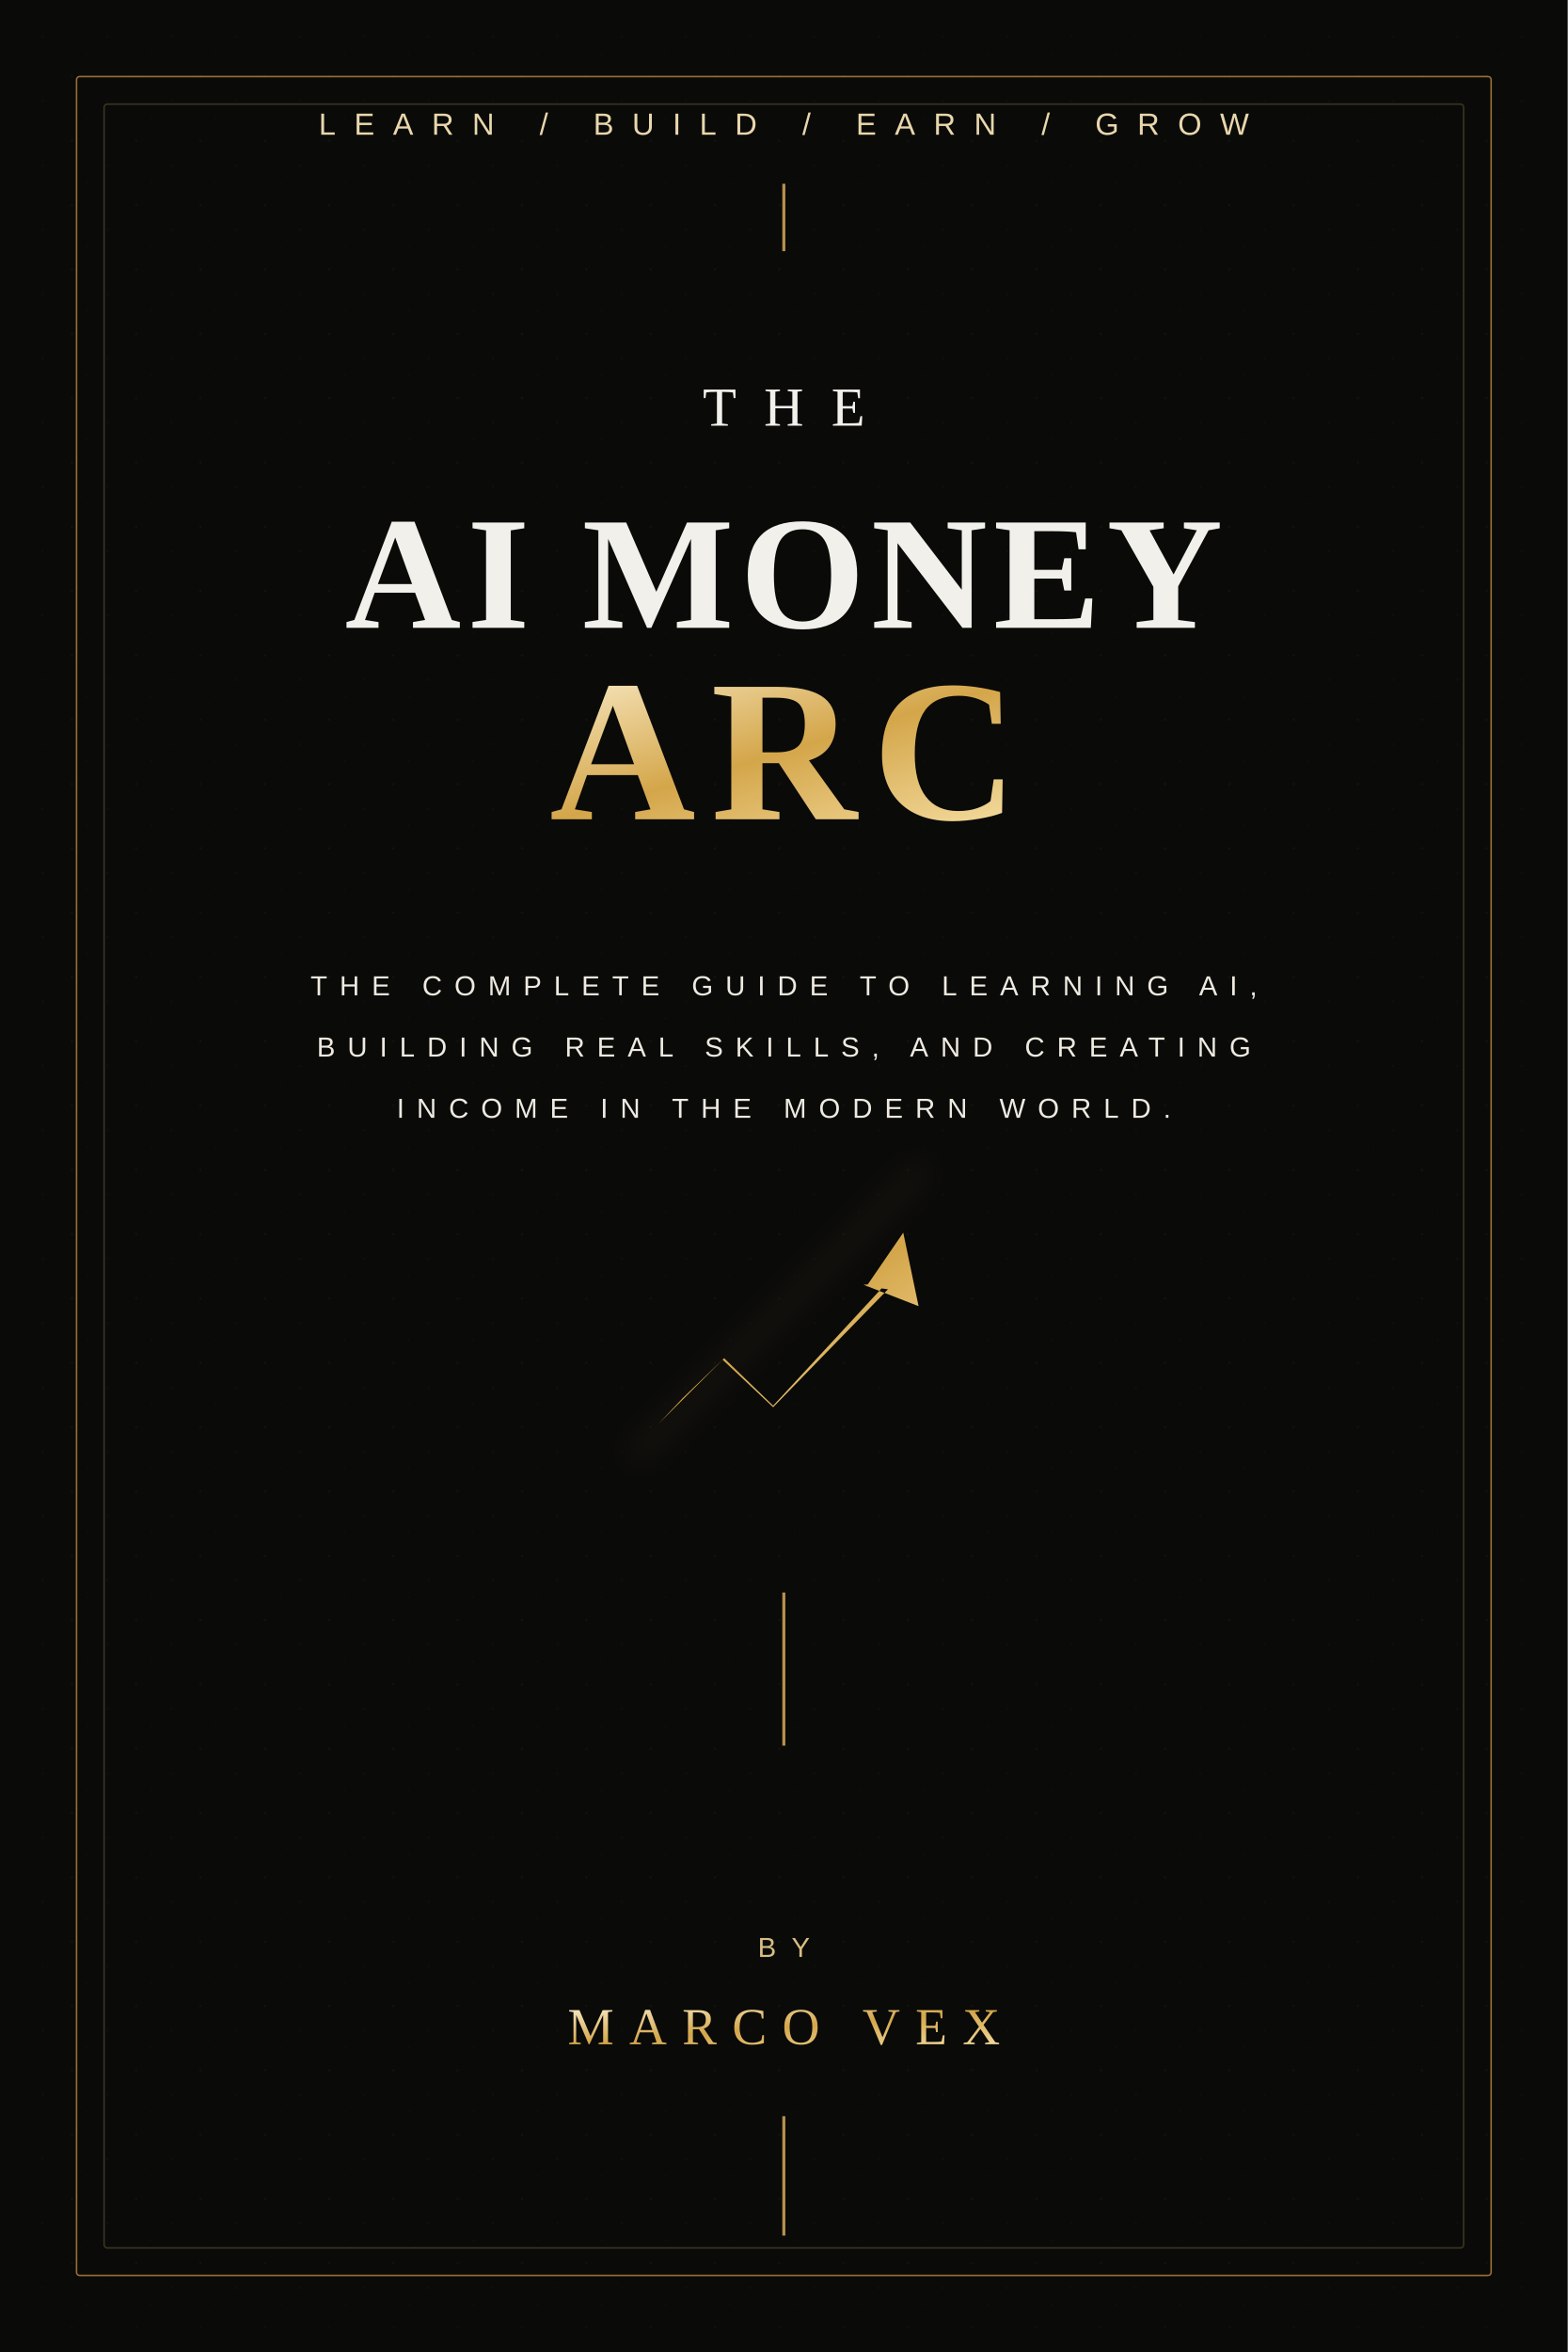
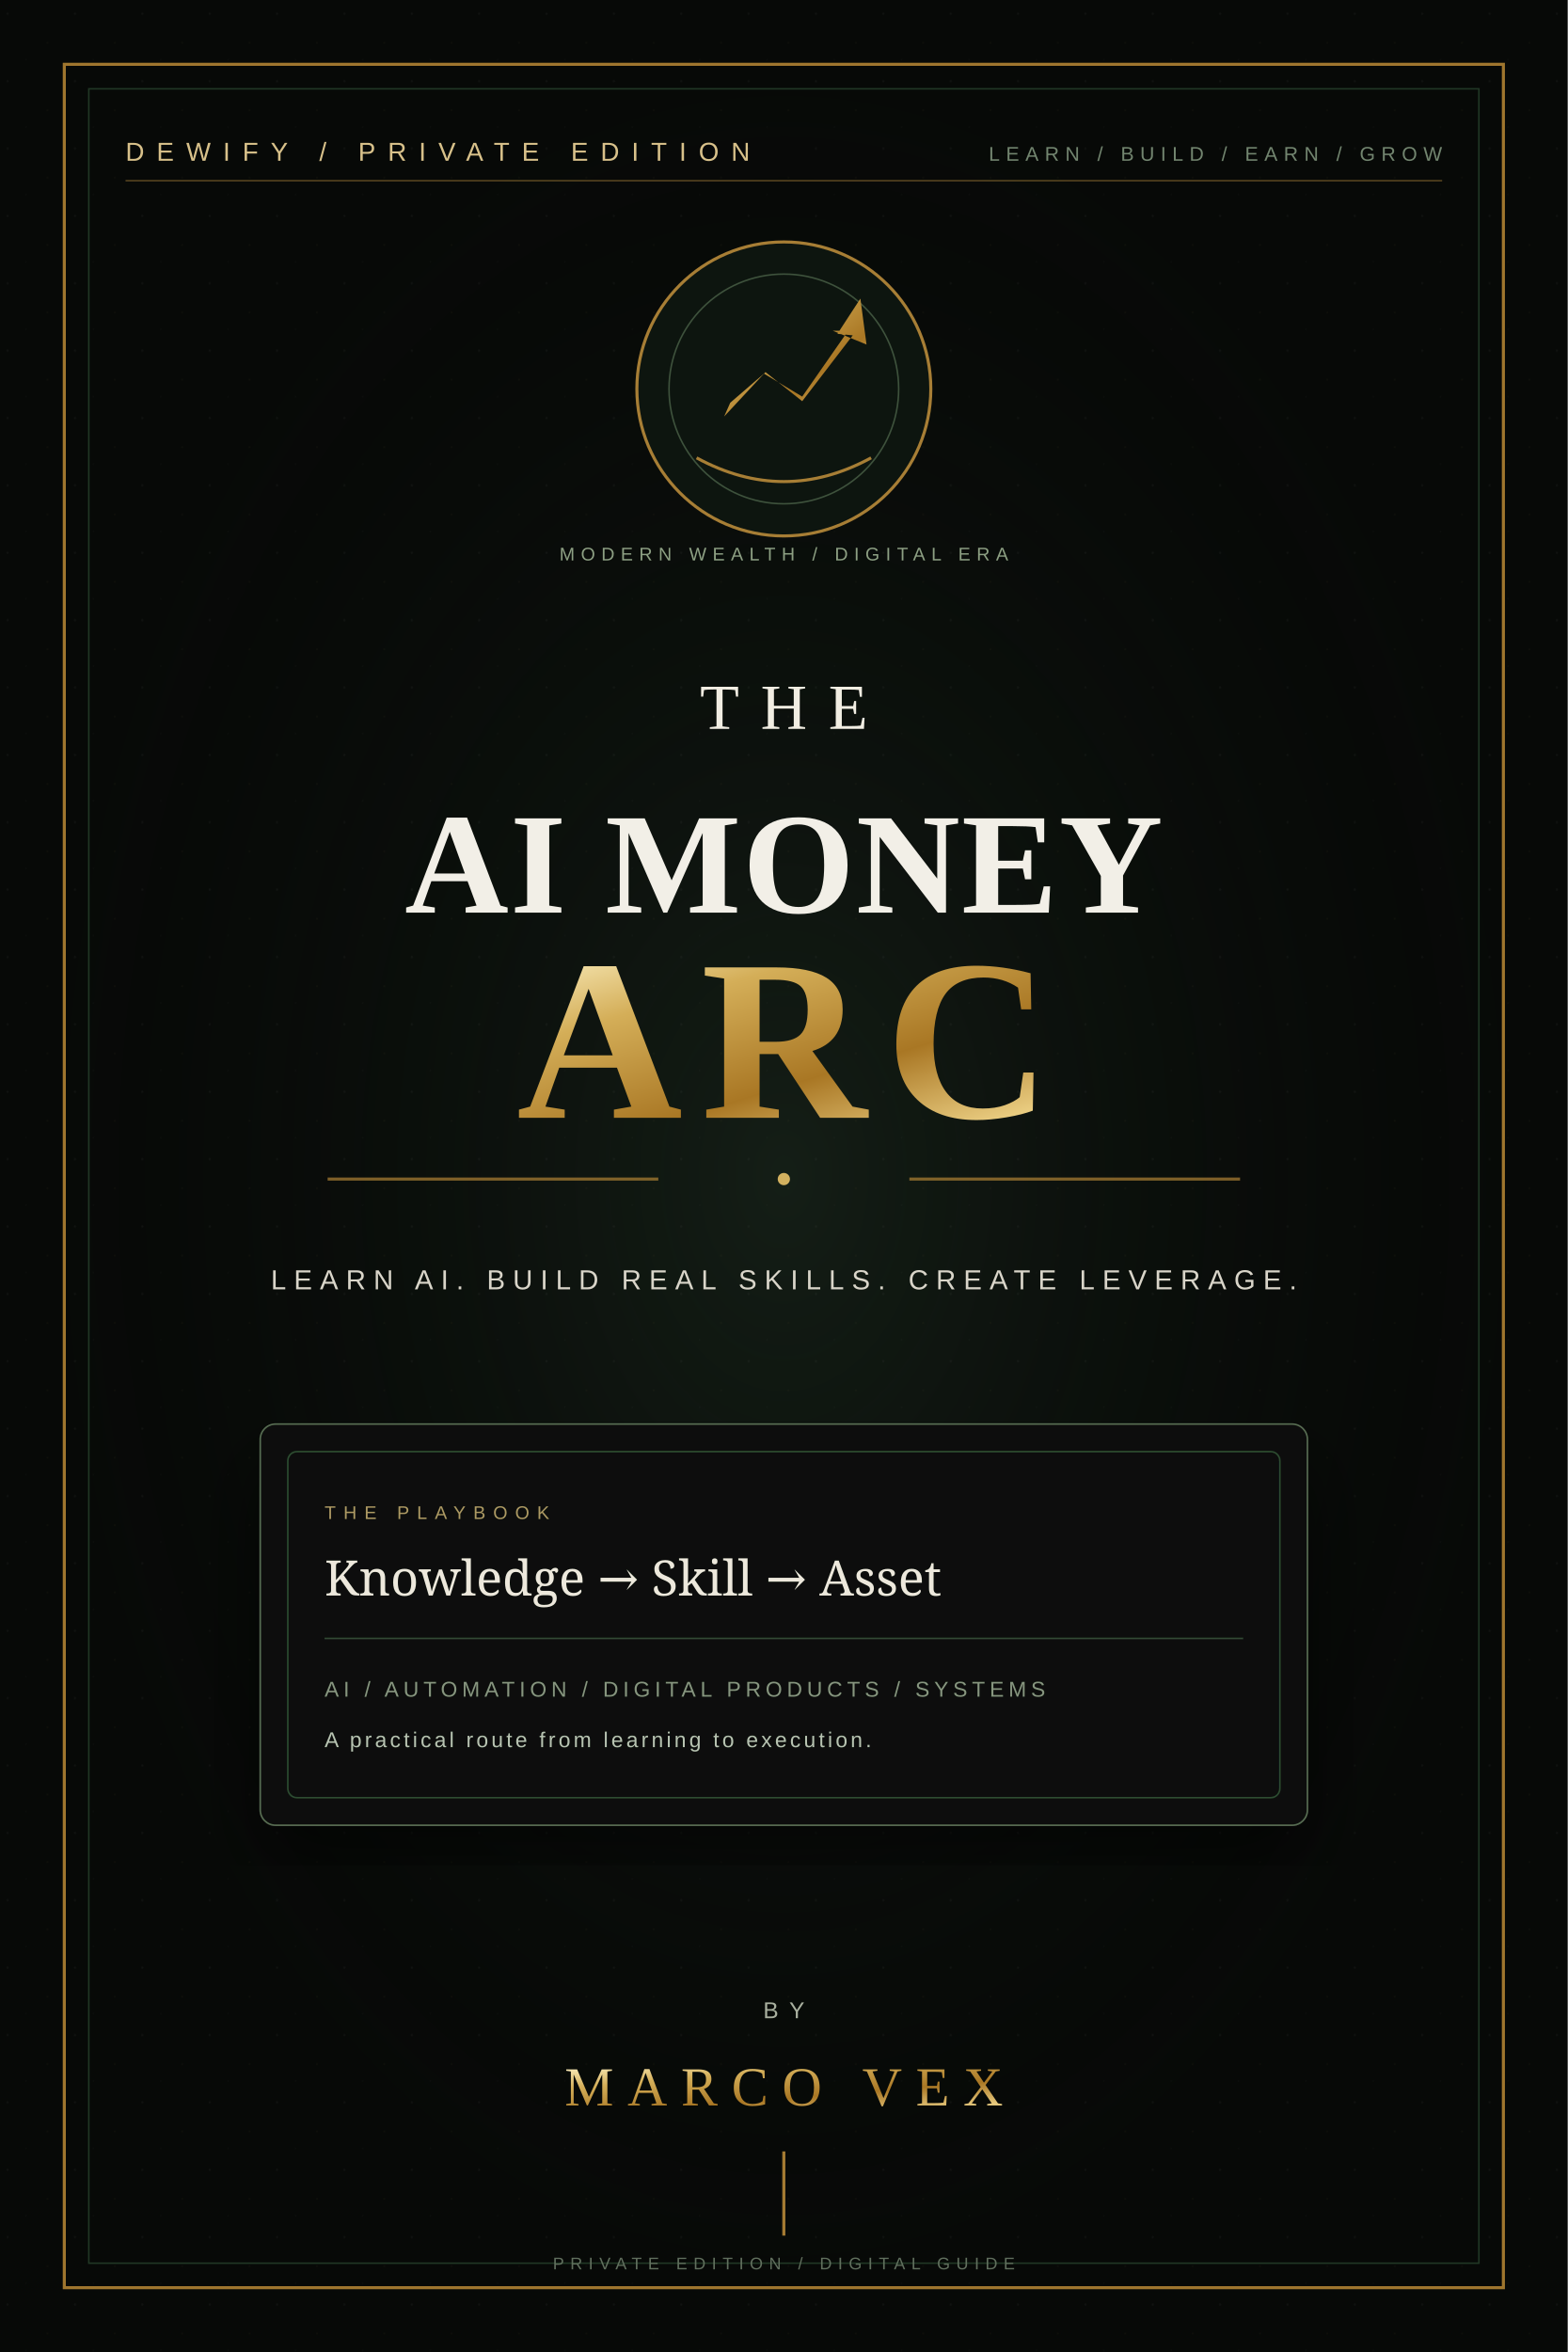
- <svg xmlns="http://www.w3.org/2000/svg" width="1024" height="1536" viewBox="0 0 1024 1536">
+ <svg xmlns="http://www.w3.org/2000/svg" width="1024" height="1536" viewBox="0 0 1024 1536" role="img" aria-labelledby="title desc">
  <defs>
    <linearGradient id="gold" x1="0" y1="0" x2="1" y2="1">
-       <stop offset="0" stop-color="#f6e5bc" />
-       <stop offset=".5" stop-color="#d4a64a" />
-       <stop offset="1" stop-color="#f2d99a" />
+       <stop stop-color="#f7e8b5" />
+       <stop offset=".26" stop-color="#d4ae58" />
+       <stop offset=".65" stop-color="#a97724" />
+       <stop offset="1" stop-color="#f0d58a" />
    </linearGradient>
-     <filter id="soft" x="-30%" y="-30%" width="160%" height="160%">
-       <feGaussianBlur stdDeviation="9" />
+     <linearGradient id="green" x1="0" y1="0" x2="1" y2="1">
+       <stop stop-color="#92b66e" />
+       <stop offset=".5" stop-color="#315e37" />
+       <stop offset="1" stop-color="#12291b" />
+     </linearGradient>
+     <radialGradient id="vignette">
+       <stop offset="0" stop-color="#243728" stop-opacity=".46" />
+       <stop offset="1" stop-color="#060806" stop-opacity="0" />
+     </radialGradient>
+     <pattern id="grain" width="44" height="44" patternUnits="userSpaceOnUse">
+       <circle cx="5" cy="9" r=".8" fill="#fff" opacity=".035" />
+       <circle cx="31" cy="28" r=".65" fill="#d7b86b" opacity=".035" />
+       <circle cx="17" cy="39" r=".55" fill="#fff" opacity=".022" />
+     </pattern>
+     <filter id="shadow">
+       <feDropShadow dx="0" dy="24" stdDeviation="25" flood-color="#000" flood-opacity=".55" />
    </filter>
-     <pattern id="grain" width="42" height="42" patternUnits="userSpaceOnUse">
-       <circle cx="5" cy="8" r=".8" fill="#fff" opacity=".035" />
-       <circle cx="28" cy="24" r=".7" fill="#fff" opacity=".025" />
-       <circle cx="15" cy="35" r=".55" fill="#fff" opacity=".025" />
-     </pattern>
  </defs>
-   <rect width="1024" height="1536" fill="#0a0a09" />
-   <rect x="16" y="16" width="992" height="1504" fill="url(#grain)" opacity=".9" />
-   <rect x="50" y="50" width="924" height="1436" rx="2" fill="none" stroke="#b88a3a" stroke-opacity=".8" />
-   <rect x="68" y="68" width="888" height="1400" rx="2" fill="none" stroke="#d6b56e" stroke-opacity=".25" />
-   <text x="512" y="88" text-anchor="middle" fill="#e9d7ac" font-family="Arial,Helvetica,sans-serif" font-size="20" letter-spacing="12">LEARN / BUILD / EARN / GROW</text>
-   <line x1="512" y1="120" x2="512" y2="164" stroke="#c99f54" stroke-width="2" opacity=".9" />
-   <text x="512" y="278" text-anchor="middle" fill="#f2f0ea" font-family="Georgia,Times New Roman,serif" font-size="36" letter-spacing="18">THE</text>
-   <text x="512" y="410" text-anchor="middle" fill="#f2f0ea" font-family="Georgia,Times New Roman,serif" font-size="105" font-weight="600" letter-spacing="4">AI MONEY</text>
-   <text x="512" y="535" text-anchor="middle" fill="url(#gold)" font-family="Georgia,Times New Roman,serif" font-size="132" font-weight="600" letter-spacing="10">ARC</text>
-   <text x="512" y="650" text-anchor="middle" fill="#eeeae0" font-family="Arial,Helvetica,sans-serif" font-size="18" letter-spacing="8">THE COMPLETE GUIDE TO LEARNING AI,</text>
-   <text x="512" y="690" text-anchor="middle" fill="#eeeae0" font-family="Arial,Helvetica,sans-serif" font-size="18" letter-spacing="8">BUILDING REAL SKILLS, AND CREATING</text>
-   <text x="512" y="730" text-anchor="middle" fill="#eeeae0" font-family="Arial,Helvetica,sans-serif" font-size="18" letter-spacing="8">INCOME IN THE MODERN WORLD.</text>
-   <path d="M430 930 L472 888 L505 919 L580 842 L566 840 L590 805 L600 853 L564 839 L579 838 L505 918 L473 887 L446 913 Z" fill="url(#gold)" />
-   <path d="M414 952 L603 763" stroke="#d7aa55" stroke-width="6" opacity=".12" filter="url(#soft)" />
-   <line x1="512" y1="1040" x2="512" y2="1140" stroke="#c99f54" stroke-width="2" opacity=".9" />
-   <text x="512" y="1278" text-anchor="middle" fill="#d9bd83" font-family="Arial,Helvetica,sans-serif" font-size="18" letter-spacing="10">BY</text>
-   <text x="512" y="1335" text-anchor="middle" fill="url(#gold)" font-family="Georgia,Times New Roman,serif" font-size="34" letter-spacing="10">MARCO VEX</text>
-   <line x1="512" y1="1382" x2="512" y2="1460" stroke="#c99f54" stroke-width="2" opacity=".9" />
+   <rect width="1024" height="1536" fill="#070907" />
+   <rect width="1024" height="1536" fill="url(#vignette)" />
+   <rect width="1024" height="1536" fill="url(#grain)" />
+   <rect x="42" y="42" width="940" height="1452" fill="none" stroke="#9f762e" stroke-width="2" />
+   <rect x="58" y="58" width="908" height="1420" fill="none" stroke="#315438" stroke-opacity=".62" />
+   <path d="M82 118H942" stroke="#b58a3c" stroke-opacity=".45" />
+   <text x="82" y="105" fill="#d8c18a" font-family="Arial,Helvetica,sans-serif" font-size="17" letter-spacing="8">DEWIFY / PRIVATE EDITION</text>
+   <text x="942" y="105" text-anchor="end" fill="#72856f" font-family="Arial,Helvetica,sans-serif" font-size="13" letter-spacing="4">LEARN / BUILD / EARN / GROW</text>
+   <g transform="translate(512 254)">
+     <circle r="96" fill="#0d150f" stroke="#a77e35" stroke-width="2" />
+     <circle r="75" fill="none" stroke="#516a4e" stroke-opacity=".72" />
+     <path d="M-39 18L-12 -11L12 8L45 -35L35 -36L50 -59L54 -29L32 -38L42 -38L12 5L-13 -10L-35 9Z" fill="url(#gold)" />
+     <path d="M-57 45Q0 76 57 45" fill="none" stroke="#a77e35" stroke-width="2" />
+     <text y="112" text-anchor="middle" fill="#8da083" font-family="Arial,Helvetica,sans-serif" font-size="12" letter-spacing="4">MODERN WEALTH / DIGITAL ERA</text>
+   </g>
+   <text x="512" y="476" text-anchor="middle" fill="#f1ede2" font-family="Georgia,Times New Roman,serif" font-size="42" letter-spacing="14">THE</text>
+   <text x="512" y="596" text-anchor="middle" fill="#f2efe7" font-family="Georgia,Times New Roman,serif" font-size="94" font-weight="600" letter-spacing="1">AI MONEY</text>
+   <text x="512" y="730" text-anchor="middle" fill="url(#gold)" font-family="Georgia,Times New Roman,serif" font-size="150" font-weight="600" letter-spacing="12">ARC</text>
+   <path d="M214 770H430M594 770H810" stroke="#a57b32" stroke-width="2" opacity=".75" />
+   <circle cx="512" cy="770" r="4" fill="#d3b15f" />
+   <text x="512" y="842" text-anchor="middle" fill="#d9d5c9" font-family="Arial,Helvetica,sans-serif" font-size="18" letter-spacing="5">LEARN AI. BUILD REAL SKILLS. CREATE LEVERAGE.</text>
+   <g transform="translate(170 930)" filter="url(#shadow)">
+     <rect width="684" height="262" rx="10" fill="#0c110d" stroke="#596d53" />
+     <rect x="18" y="18" width="648" height="226" rx="6" fill="none" stroke="#2e4c31" />
+     <text x="42" y="62" fill="#ae9964" font-family="Arial,Helvetica,sans-serif" font-size="12" letter-spacing="5">THE PLAYBOOK</text>
+     <text x="42" y="112" fill="#ede8dc" font-family="Georgia,serif" font-size="32">Knowledge → Skill → Asset</text>
+     <path d="M42 140H642" stroke="#334934" />
+     <text x="42" y="178" fill="#87957f" font-family="Arial,Helvetica,sans-serif" font-size="14" letter-spacing="3">AI / AUTOMATION / DIGITAL PRODUCTS / SYSTEMS</text>
+     <text x="42" y="211" fill="#b8c3b2" font-family="Arial,Helvetica,sans-serif" font-size="14" letter-spacing="2">A practical route from learning to execution.</text>
+   </g>
+   <text x="512" y="1318" text-anchor="middle" fill="#a9b09f" font-family="Arial,Helvetica,sans-serif" font-size="15" letter-spacing="7">BY</text>
+   <text x="512" y="1375" text-anchor="middle" fill="url(#gold)" font-family="Georgia,Times New Roman,serif" font-size="36" letter-spacing="9">MARCO VEX</text>
+   <path d="M512 1405V1460" stroke="#a57b32" stroke-width="2" />
+   <text x="512" y="1482" text-anchor="middle" fill="#61705e" font-family="Arial,Helvetica,sans-serif" font-size="11" letter-spacing="4">PRIVATE EDITION / DIGITAL GUIDE</text>
</svg>
